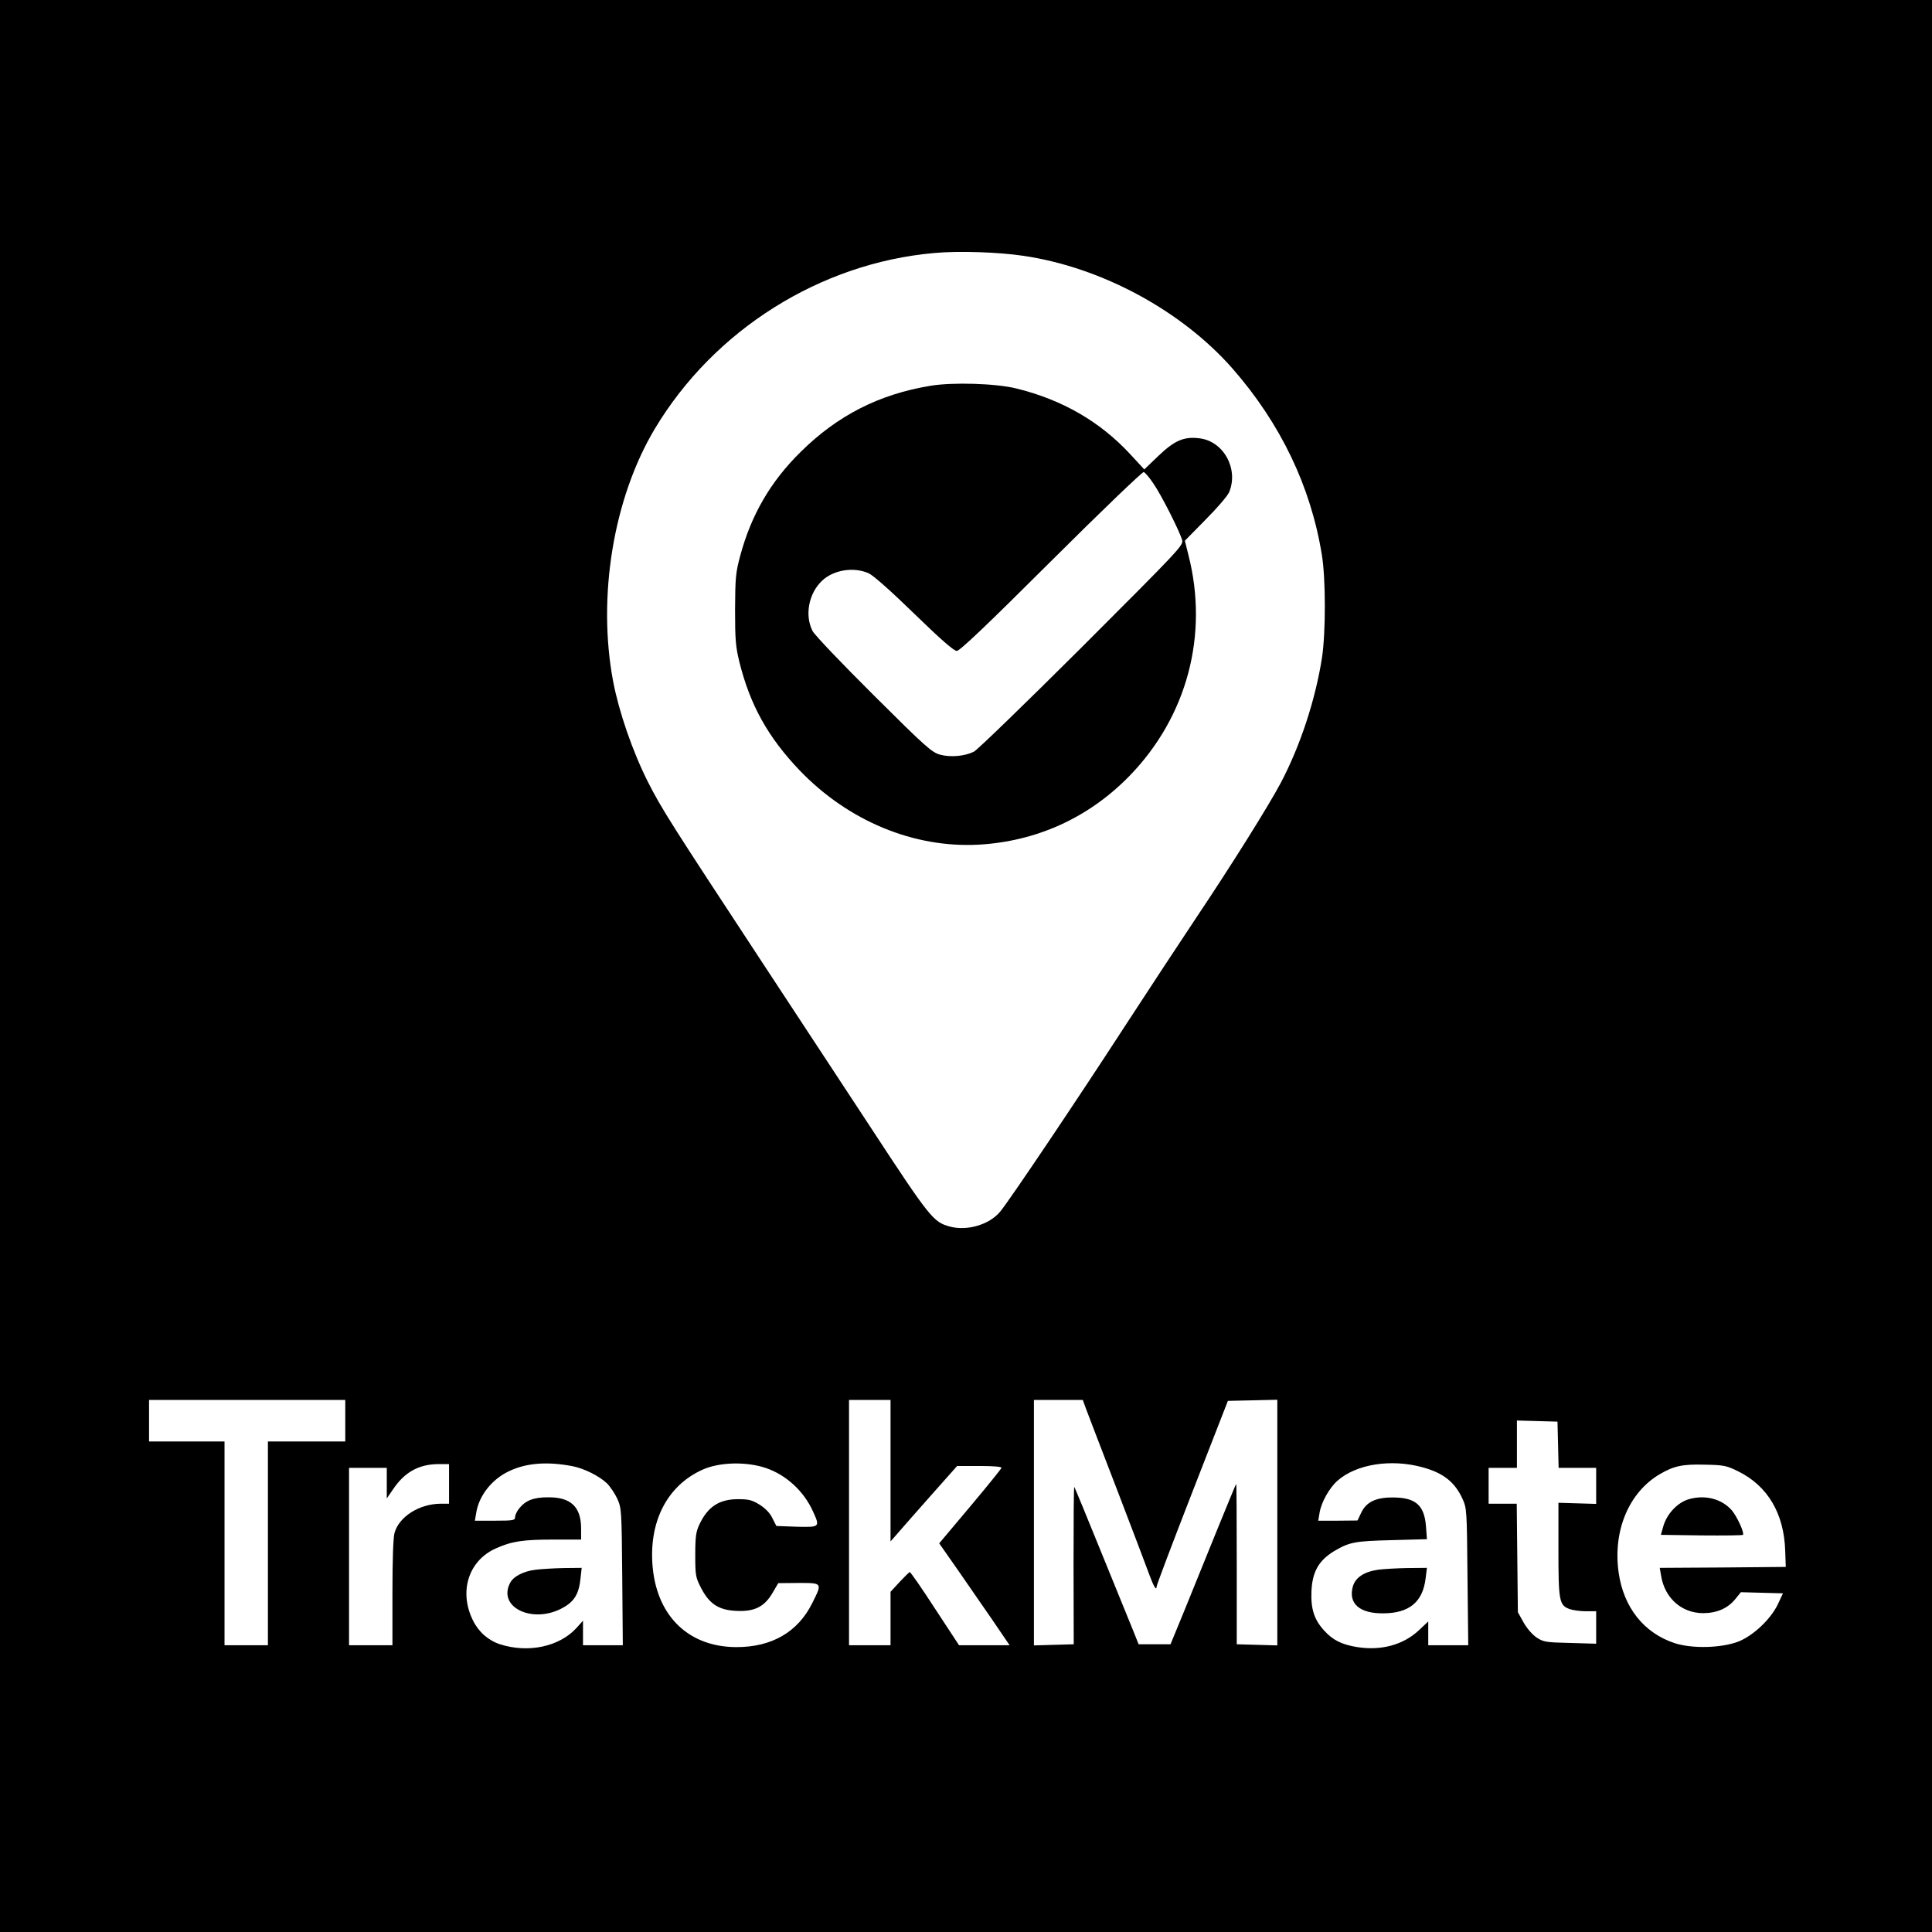
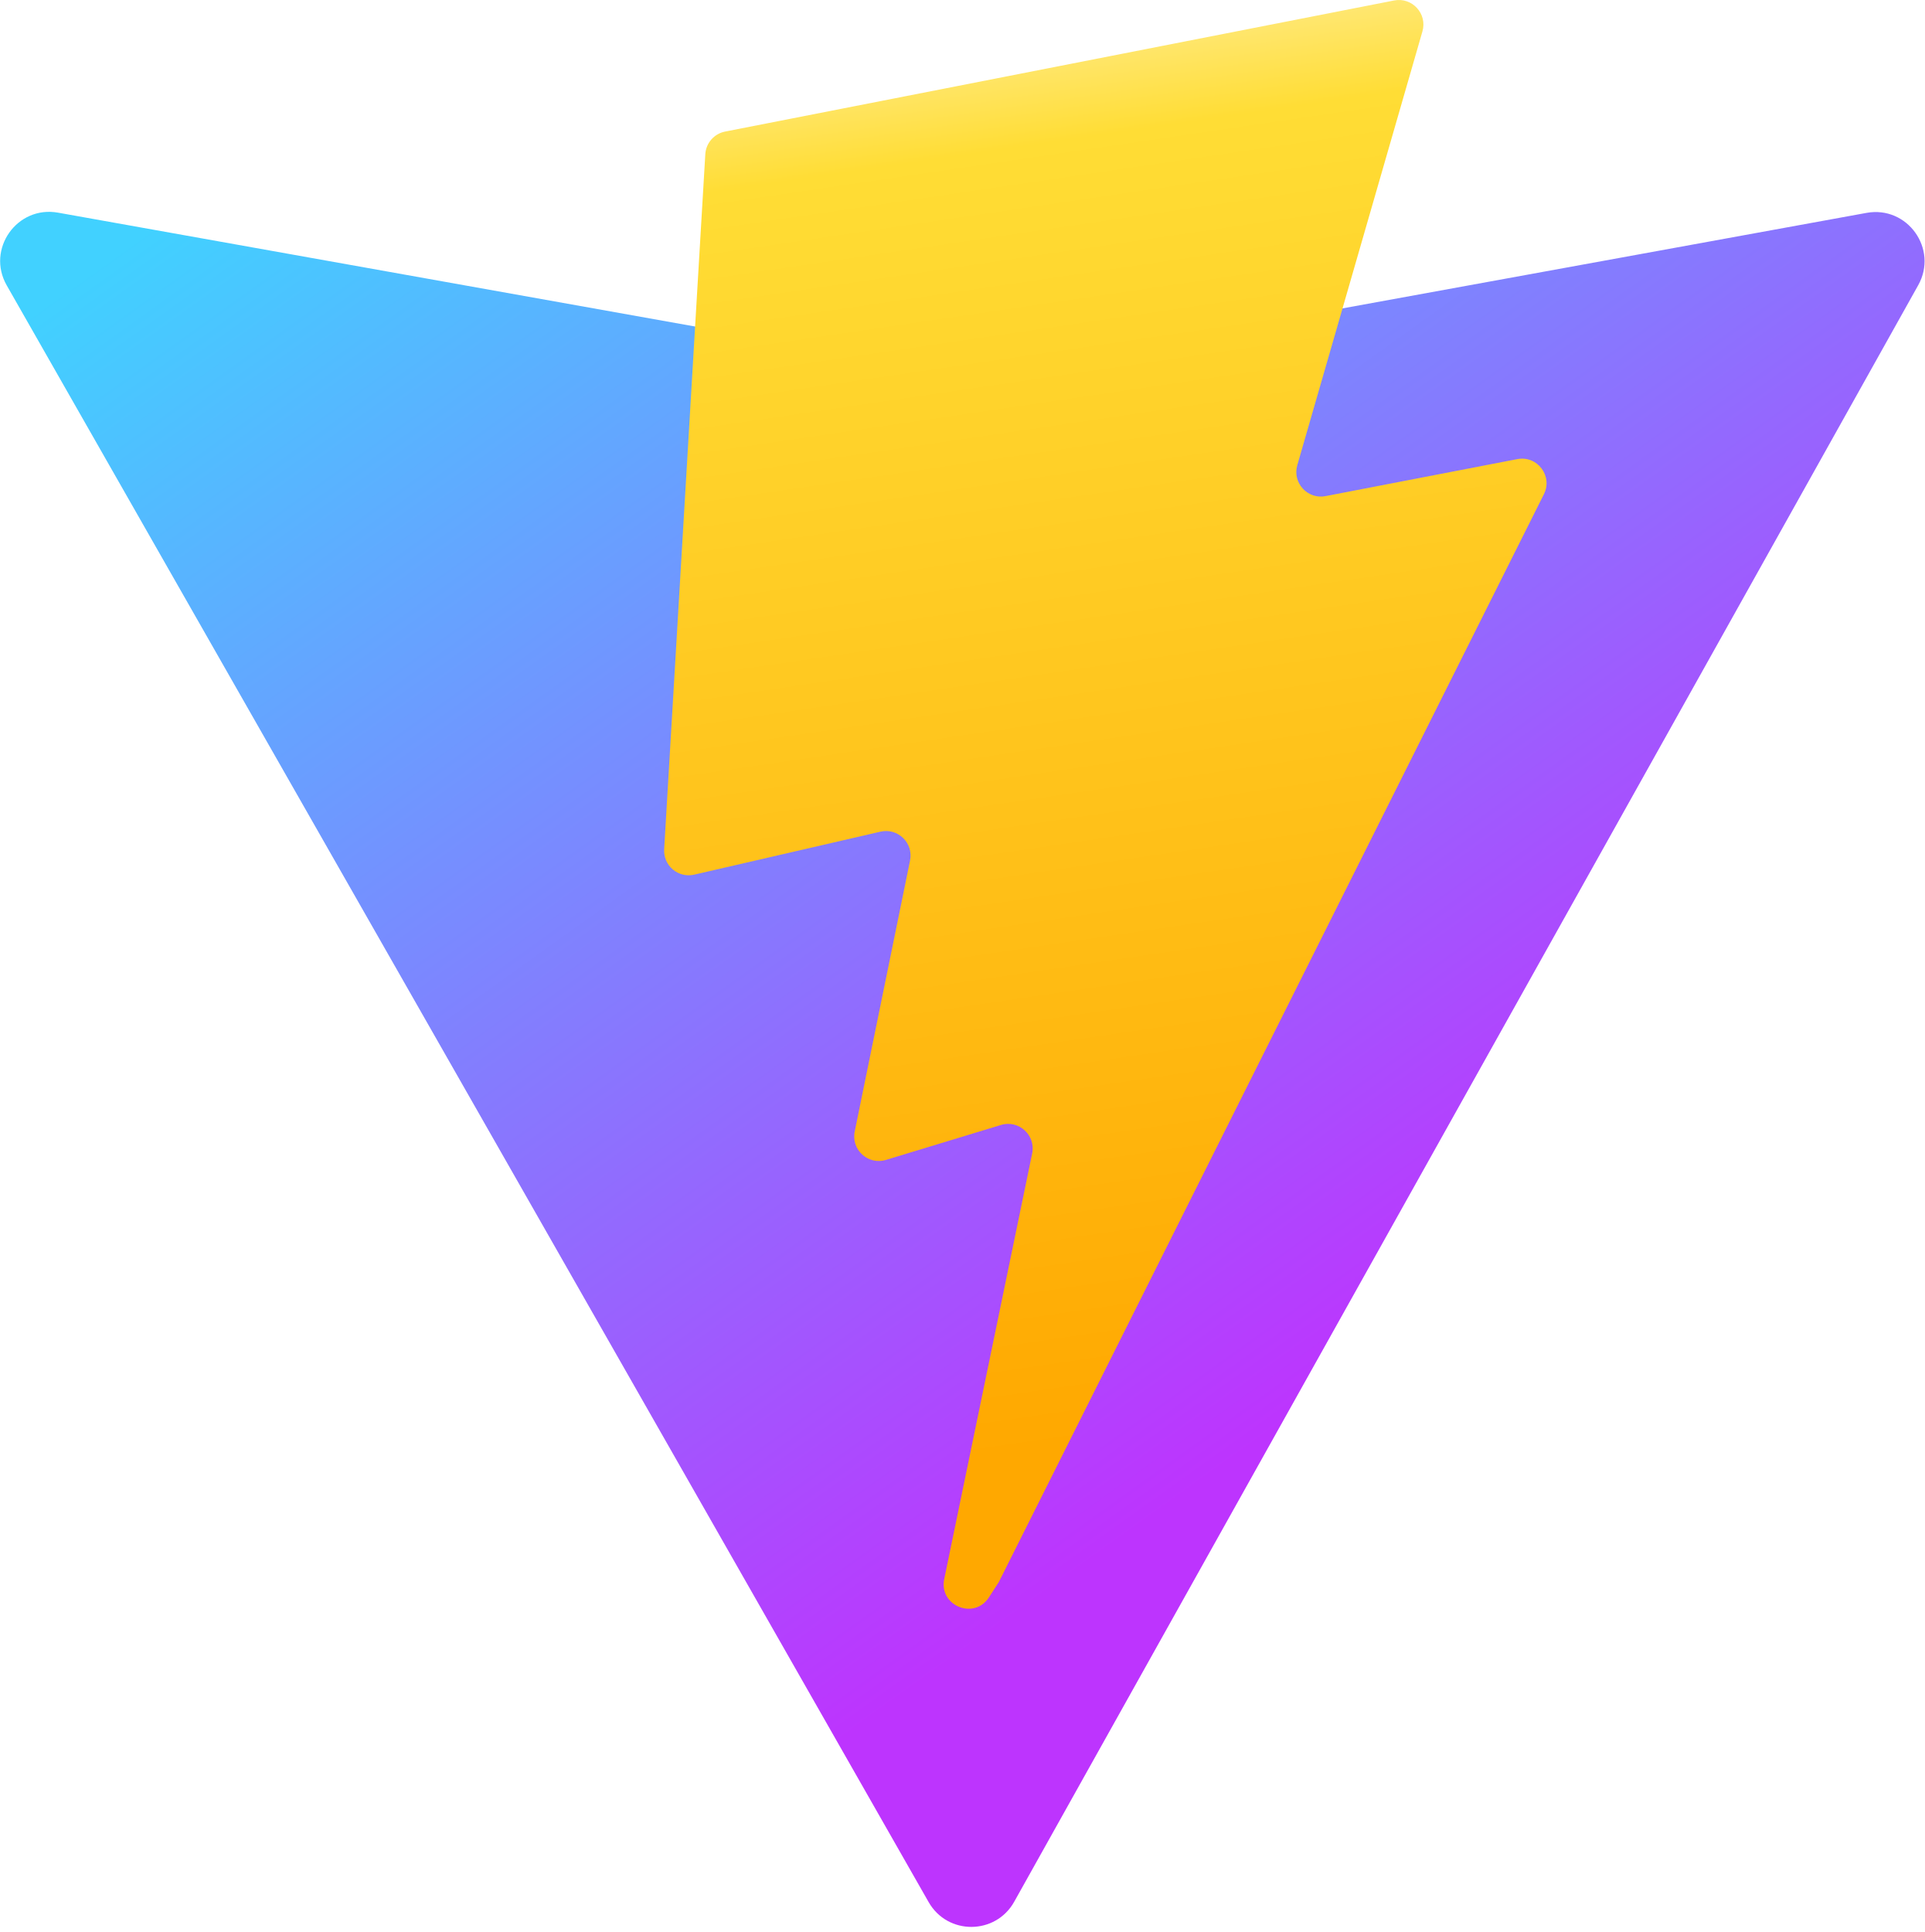
- <svg xmlns="http://www.w3.org/2000/svg" version="1.0" width="1024pt" height="1024pt" viewBox="0 0 1024 1024" preserveAspectRatio="xMidYMid meet">
-   <g transform="translate(0,1024) scale(0.1,-0.1)" fill="#000000" stroke="none">
-     <path d="M0 5120 l0 -5120 5120 0 5120 0 0 5120 0 5120 -5120 0 -5120 0 0 -5120z m5425 3764 c414 -61 839 -291 1109 -599 253 -290 413 -622 472 -985 21 -126 21 -411 1 -545 -35 -225 -116 -470 -219 -665 -67 -126 -266 -443 -447 -713 -80 -120 -254 -384 -386 -587 -238 -367 -608 -918 -654 -972 -57 -69 -175 -104 -267 -79 -87 24 -104 44 -419 525 -165 251 -424 645 -575 875 -485 738 -533 813 -606 957 -82 163 -153 370 -184 531 -85 450 1 973 221 1341 314 524 877 878 1481 931 127 12 340 5 473 -15z m-3595 -6174 l0 -110 -205 0 -205 0 0 -540 0 -540 -115 0 -115 0 0 540 0 540 -200 0 -200 0 0 110 0 110 520 0 520 0 0 -110z m2890 -265 l0 -375 112 128 c62 70 141 160 177 200 l64 72 120 0 c74 0 117 -4 115 -10 -1 -5 -76 -98 -166 -205 l-164 -195 100 -143 c54 -78 138 -199 186 -269 l87 -128 -134 0 -134 0 -128 195 c-70 108 -130 195 -134 193 -3 -2 -28 -26 -54 -54 l-47 -51 0 -142 0 -141 -110 0 -110 0 0 650 0 650 110 0 110 0 0 -375z m1038 323 c11 -29 87 -228 170 -443 82 -214 157 -412 167 -440 20 -54 35 -78 35 -55 0 8 85 233 189 500 l189 485 131 3 131 3 0 -651 0 -651 -107 3 -108 3 0 427 c0 234 -1 425 -3 423 -2 -1 -47 -112 -102 -246 -54 -134 -132 -325 -172 -424 l-74 -180 -84 0 -85 0 -26 65 c-15 36 -91 223 -169 415 -78 193 -144 352 -146 354 -3 3 -4 -184 -4 -415 l1 -419 -106 -3 -105 -3 0 651 0 650 129 0 130 0 19 -52z m2500 -185 l3 -123 99 0 100 0 0 -96 0 -95 -100 3 -100 3 0 -248 c0 -275 4 -296 61 -316 18 -6 56 -11 85 -11 l54 0 0 -86 0 -86 -138 4 c-130 3 -141 5 -178 29 -23 16 -51 48 -69 80 l-30 54 -3 288 -3 287 -75 0 -74 0 0 95 0 95 75 0 75 0 0 125 0 126 108 -3 107 -3 3 -122z m-5224 -114 c62 -12 142 -52 183 -91 17 -17 42 -54 55 -82 22 -50 23 -59 26 -413 l3 -363 -105 0 -106 0 0 65 0 65 -34 -38 c-91 -100 -256 -135 -406 -87 -63 21 -114 66 -144 128 -75 153 -22 316 122 380 84 38 144 47 308 47 l144 0 0 58 c0 115 -54 167 -175 166 -78 0 -120 -17 -154 -60 -12 -15 -21 -35 -21 -45 0 -17 -9 -19 -106 -19 l-107 0 7 41 c14 90 80 175 169 219 93 46 205 55 341 29z m1026 -10 c108 -37 201 -123 249 -230 38 -83 37 -84 -86 -81 l-108 4 -21 41 c-13 28 -37 52 -68 72 -41 25 -58 29 -115 29 -99 0 -160 -40 -204 -134 -18 -38 -22 -64 -22 -161 0 -109 2 -119 30 -174 44 -86 94 -119 188 -123 96 -5 149 22 192 96 l30 51 108 1 c127 0 126 1 72 -107 -76 -153 -214 -233 -401 -233 -249 0 -417 158 -444 416 -25 244 74 440 265 525 90 40 232 43 335 8z m3480 4 c110 -30 171 -78 212 -168 22 -49 23 -59 26 -412 l4 -363 -106 0 -106 0 0 63 0 63 -51 -48 c-82 -76 -198 -108 -325 -88 -82 13 -130 37 -176 88 -53 58 -71 115 -67 210 5 102 39 161 119 210 83 49 110 54 309 59 l184 5 -5 68 c-9 115 -57 155 -185 153 -84 -1 -132 -26 -158 -80 l-20 -42 -104 -1 -104 0 7 42 c9 56 52 132 95 170 100 88 284 117 451 71z m-5160 -88 l0 -105 -43 0 c-113 0 -222 -68 -246 -155 -7 -25 -11 -145 -11 -317 l0 -278 -115 0 -115 0 0 470 0 470 100 0 100 0 0 -81 0 -81 33 48 c61 91 136 133 240 134 l57 0 0 -105z m6832 67 c157 -77 244 -224 250 -422 l3 -85 -334 -3 -334 -2 7 -41 c19 -119 109 -199 223 -199 72 0 130 25 170 74 l30 37 111 -3 112 -3 -28 -60 c-38 -78 -130 -165 -209 -196 -90 -34 -241 -38 -334 -9 -165 53 -274 190 -300 376 -31 222 55 425 219 521 74 43 118 53 237 50 102 -2 116 -5 177 -35z" />
-     <path d="M4930 8195 c-271 -45 -491 -157 -686 -350 -160 -157 -263 -335 -321 -552 -24 -89 -26 -116 -27 -283 0 -162 3 -197 23 -279 57 -229 152 -399 320 -575 257 -267 603 -411 946 -393 309 17 586 143 802 365 305 314 420 747 312 1170 l-19 76 109 111 c63 63 117 126 126 147 51 124 -31 271 -159 285 -81 10 -131 -12 -216 -93 l-75 -72 -74 80 c-160 173 -360 289 -604 349 -109 27 -338 34 -457 14z m1182 -516 c43 -61 143 -260 154 -303 6 -27 -20 -54 -532 -566 -297 -296 -554 -545 -572 -554 -48 -24 -124 -31 -179 -16 -44 12 -76 40 -351 314 -174 173 -312 318 -325 341 -43 83 -21 200 50 267 61 58 169 75 248 39 24 -11 120 -96 242 -215 140 -136 209 -196 224 -196 16 0 155 132 500 476 265 264 484 474 491 472 7 -2 30 -29 50 -59z" />
-     <path d="M2838 1920 c-65 -8 -118 -36 -135 -71 -67 -131 126 -219 283 -129 59 33 83 74 91 156 l6 54 -94 -1 c-52 -1 -119 -5 -151 -9z" />
-     <path d="M7303 1920 c-74 -11 -120 -42 -133 -90 -24 -89 36 -142 160 -141 139 0 211 60 226 185 l7 56 -104 -1 c-57 -1 -127 -5 -156 -9z" />
-     <path d="M8955 2295 c-61 -16 -119 -76 -139 -144 l-13 -46 215 -3 c118 -1 217 0 220 3 9 9 -31 97 -59 130 -53 60 -138 83 -224 60z" />
-   </g>
+ <svg xmlns="http://www.w3.org/2000/svg" aria-hidden="true" role="img" class="iconify iconify--logos" width="31.88" height="32" preserveAspectRatio="xMidYMid meet" viewBox="0 0 256 257">
+   <defs>
+     <linearGradient id="IconifyId1813088fe1fbc01fb466" x1="-.828%" x2="57.636%" y1="7.652%" y2="78.411%">
+       <stop offset="0%" stop-color="#41D1FF" />
+       <stop offset="100%" stop-color="#BD34FE" />
+     </linearGradient>
+     <linearGradient id="IconifyId1813088fe1fbc01fb467" x1="43.376%" x2="50.316%" y1="2.242%" y2="89.03%">
+       <stop offset="0%" stop-color="#FFEA83" />
+       <stop offset="8.333%" stop-color="#FFDD35" />
+       <stop offset="100%" stop-color="#FFA800" />
+     </linearGradient>
+   </defs>
+   <path fill="url(#IconifyId1813088fe1fbc01fb466)" d="M255.153 37.938L134.897 252.976c-2.483 4.44-8.862 4.466-11.382.048L.875 37.958c-2.746-4.814 1.371-10.646 6.827-9.67l120.385 21.517a6.537 6.537 0 0 0 2.322-.004l117.867-21.483c5.438-.991 9.574 4.796 6.877 9.62Z" />
+   <path fill="url(#IconifyId1813088fe1fbc01fb467)" d="M185.432.063L96.44 17.501a3.268 3.268 0 0 0-2.634 3.014l-5.474 92.456a3.268 3.268 0 0 0 3.997 3.378l24.777-5.718c2.318-.535 4.413 1.507 3.936 3.838l-7.361 36.047c-.495 2.426 1.782 4.5 4.151 3.78l15.304-4.649c2.372-.72 4.652 1.36 4.15 3.788l-11.698 56.621c-.732 3.542 3.979 5.473 5.943 2.437l1.313-2.028l72.516-144.72c1.215-2.423-.88-5.186-3.54-4.672l-25.505 4.922c-2.396.462-4.435-1.77-3.759-4.114l16.646-57.705c.677-2.35-1.37-4.583-3.769-4.113Z" />
</svg>
